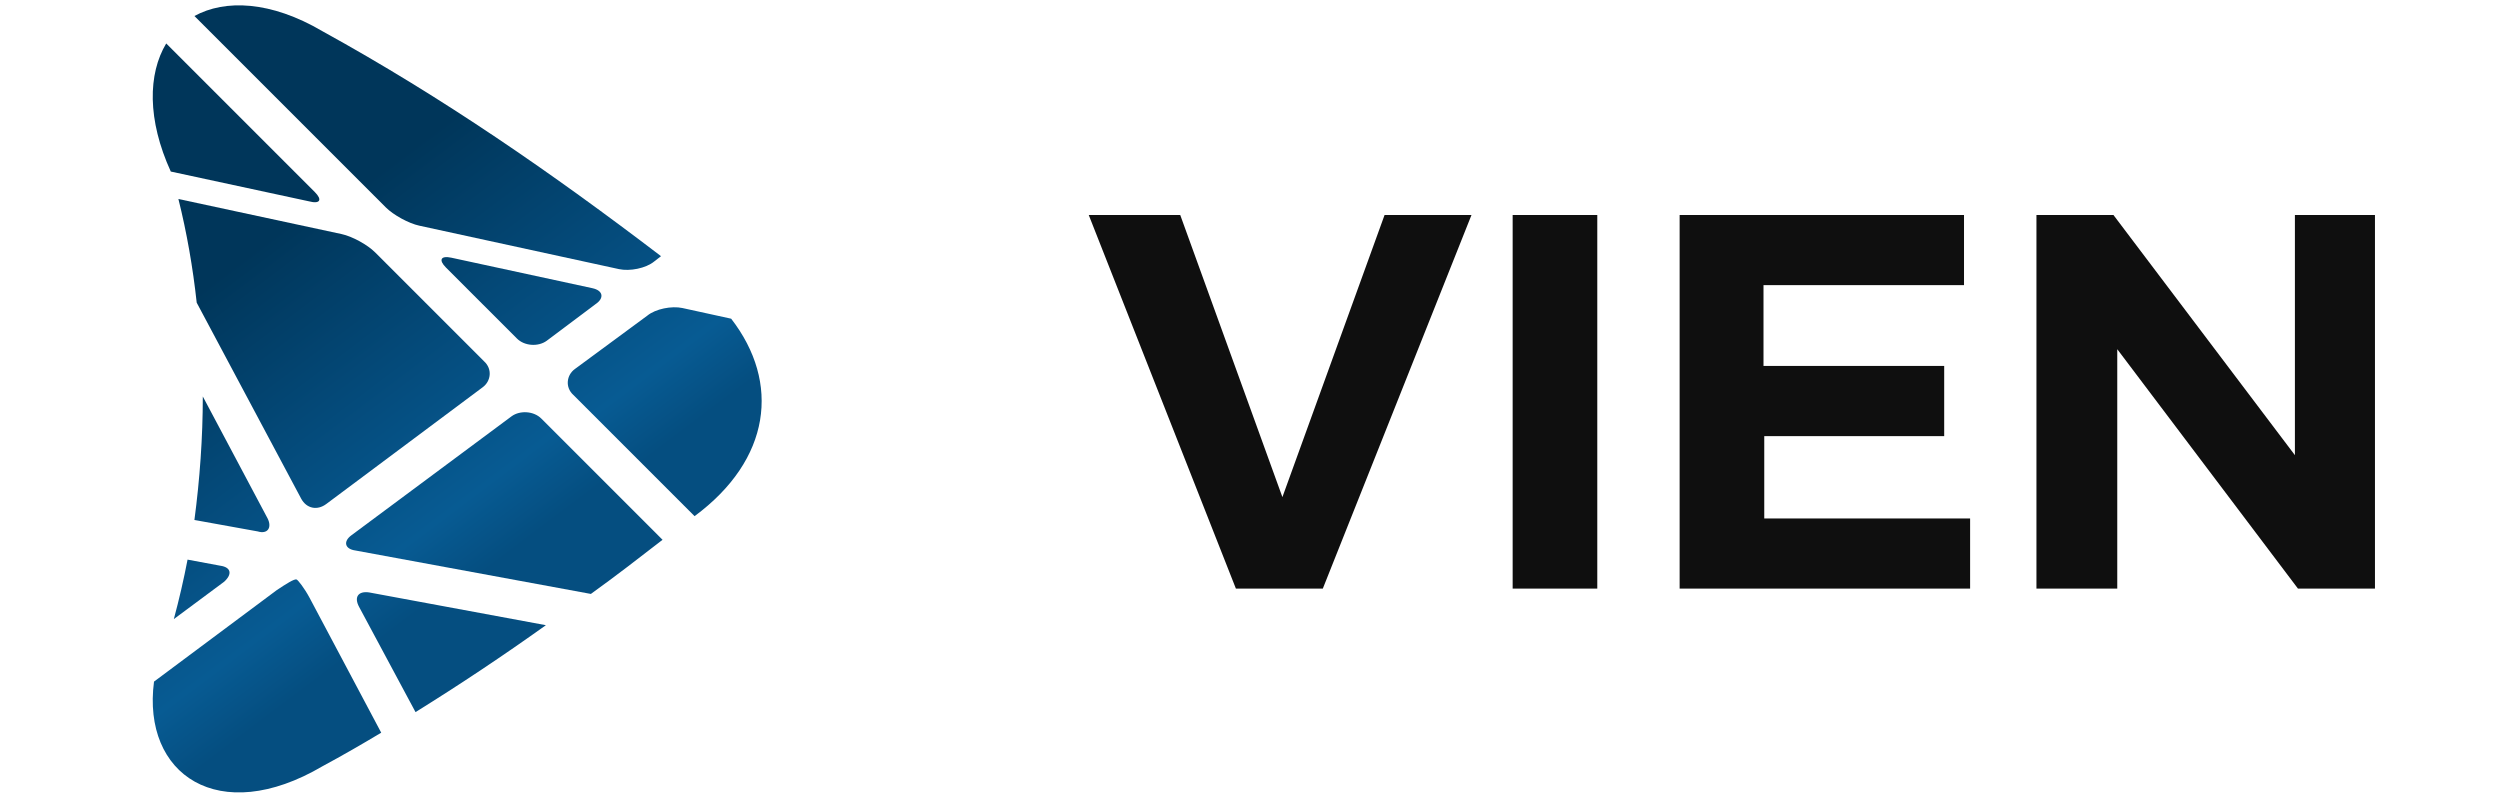
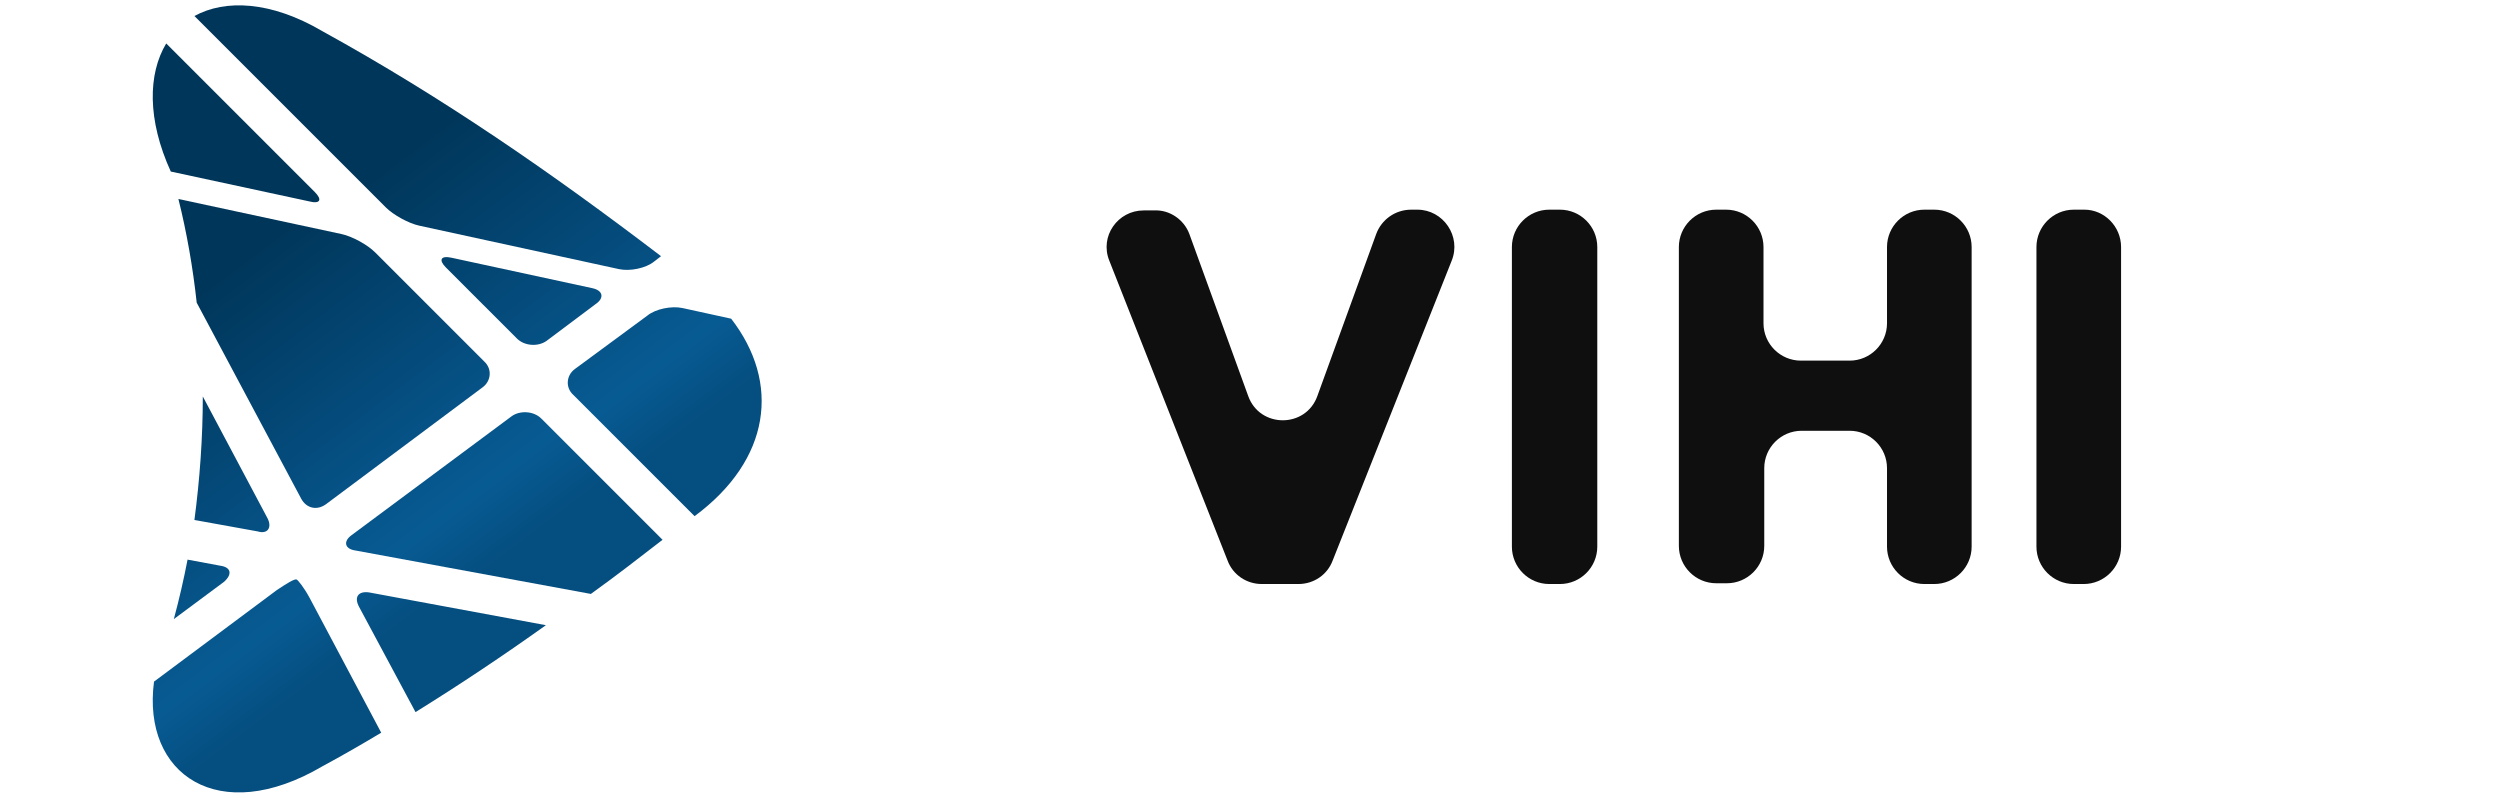
<svg xmlns="http://www.w3.org/2000/svg" version="1.1" id="Layer_1" x="0px" y="0px" viewBox="0 0 327.9 104.6" style="enable-background:new 0 0 327.9 104.6;" xml:space="preserve">
  <style type="text/css">
- 	.st0{fill:#0F0F0F;}
- 	.st1{fill:url(#SVGID_1_);}
- 	.st2{fill:url(#SVGID_2_);}
- 	.st3{fill:url(#SVGID_3_);}
- 	.st4{fill:url(#SVGID_4_);}
- 	.st5{fill:url(#SVGID_5_);}
- 	.st6{fill:url(#SVGID_6_);}
- 	.st7{fill:url(#SVGID_7_);}
- 	.st8{fill:url(#SVGID_8_);}
- 	.st9{fill:url(#SVGID_9_);}
- 	.st10{fill:url(#SVGID_10_);}
+ 	.st0{display:none;}
+ 	.st1{display:inline;fill:#0F0F0F;}
+ 	.st2{fill:url(#SVGID_1_);}
+ 	.st3{fill:url(#SVGID_2_);}
+ 	.st4{fill:url(#SVGID_3_);}
+ 	.st5{fill:url(#SVGID_4_);}
+ 	.st6{fill:url(#SVGID_5_);}
+ 	.st7{fill:url(#SVGID_6_);}
+ 	.st8{fill:url(#SVGID_7_);}
+ 	.st9{fill:url(#SVGID_8_);}
+ 	.st10{fill:url(#SVGID_9_);}
+ 	.st11{fill:url(#SVGID_10_);}
+ 	.st12{fill:#0F0F0F;}
</style>
-   <g>
-     <g>
-       <path class="st0" d="M154.8,28.2l13.4,37l13.4-37H193l-19.5,49h-11.4l-19.3-49C142.8,28.2,154.8,28.2,154.8,28.2z" />
-       <path class="st0" d="M209.5,28.2v49h-11.1v-49C198.4,28.2,209.5,28.2,209.5,28.2z" />
-       <path class="st0" d="M257.6,28.2v9.2h-26.3V48H255v9.2h-23.6V68h27v9.2h-38.1v-49C220.3,28.2,257.6,28.2,257.6,28.2z" />
-       <path class="st0" d="M277.2,28.2L301,59.7V28.2h10.5v49h-10.1l-23.7-31.4v31.4h-10.6v-49C267.1,28.2,277.2,28.2,277.2,28.2z" />
-     </g>
+   <g class="st0">
+     <path class="st1" d="M154.8,28.2l13.4,37l13.4-37H193l-19.5,49h-11.4l-19.3-49C142.8,28.2,154.8,28.2,154.8,28.2z" />
+     <path class="st1" d="M209.5,28.2v49h-11.1v-49C198.4,28.2,209.5,28.2,209.5,28.2z" />
+     <path class="st1" d="M257.6,28.2v9.2h-26.3V48H255v9.2h-23.6V68h27v9.2h-38.1v-49C220.3,28.2,257.6,28.2,257.6,28.2z" />
+     <path class="st1" d="M277.2,28.2L301,59.7V28.2h10.5v49h-10.1l-23.7-31.4v31.4h-10.6v-49C267.1,28.2,277.2,28.2,277.2,28.2z" />
  </g>
  <g>
-     <linearGradient id="SVGID_1_" gradientUnits="userSpaceOnUse" x1="10.595" y1="18.156" x2="65.265" y2="90.704">
+     <linearGradient id="SVGID_1_" gradientUnits="userSpaceOnUse" x1="10.627" y1="87.868" x2="65.296" y2="15.32" gradientTransform="matrix(1 0 0 -1 0 106)">
      <stop offset="0" style="stop-color:#00365A" />
      <stop offset="0.25" style="stop-color:#00365A" />
      <stop offset="0.571" style="stop-color:#054E80" />
      <stop offset="0.735" style="stop-color:#075B93" />
      <stop offset="0.839" style="stop-color:#054E80" />
      <stop offset="1" style="stop-color:#054E80" />
    </linearGradient>
-     <path class="st1" d="M47.1,79.6l7.4,13.8C60.3,89.8,66,86,71.6,82l-23.2-4.3C47,77.5,46.4,78.3,47.1,79.6z" />
-     <linearGradient id="SVGID_2_" gradientUnits="userSpaceOnUse" x1="-8.669" y1="35.617" x2="43.745" y2="105.173">
+     <path class="st2" d="M47.1,79.6l7.4,13.8C60.3,89.8,66,86,71.6,82l-23.2-4.3C47,77.5,46.4,78.3,47.1,79.6z" />
+     <linearGradient id="SVGID_2_" gradientUnits="userSpaceOnUse" x1="-8.679" y1="70.376" x2="43.735" y2="0.82" gradientTransform="matrix(1 0 0 -1 0 106)">
      <stop offset="0" style="stop-color:#00365A" />
      <stop offset="0.25" style="stop-color:#00365A" />
      <stop offset="0.571" style="stop-color:#054E80" />
      <stop offset="0.735" style="stop-color:#075B93" />
      <stop offset="0.839" style="stop-color:#054E80" />
      <stop offset="1" style="stop-color:#054E80" />
    </linearGradient>
-     <path class="st2" d="M38.9,76c-0.3-0.1-1.4,0.6-2.6,1.4l-16.1,12c-1.6,12.2,8.5,19.1,22.1,11.1c2.6-1.4,5.2-2.9,7.7-4.4l-9.4-17.7   C39.9,77.1,39.1,76.1,38.9,76z" />
-     <linearGradient id="SVGID_3_" gradientUnits="userSpaceOnUse" x1="48.801" y1="-1.955" x2="99.978" y2="65.959">
+     <path class="st3" d="M38.9,76c-0.3-0.1-1.4,0.6-2.6,1.4l-16.1,12c-1.6,12.2,8.5,19.1,22.1,11.1c2.6-1.4,5.2-2.9,7.7-4.4l-9.4-17.7   C39.9,77.1,39.1,76.1,38.9,76z" />
+     <linearGradient id="SVGID_3_" gradientUnits="userSpaceOnUse" x1="48.791" y1="107.948" x2="99.968" y2="40.034" gradientTransform="matrix(1 0 0 -1 0 106)">
      <stop offset="0" style="stop-color:#00365A" />
      <stop offset="0.25" style="stop-color:#00365A" />
      <stop offset="0.571" style="stop-color:#054E80" />
      <stop offset="0.735" style="stop-color:#075B93" />
      <stop offset="0.839" style="stop-color:#054E80" />
      <stop offset="1" style="stop-color:#054E80" />
    </linearGradient>
-     <path class="st3" d="M84.9,41.4l-9.5,7c-1.1,0.8-1.3,2.4-0.2,3.4l15.9,15.9c10-7.4,11.3-17.5,4.8-25.9l-6.4-1.4   C88.1,40.1,86,40.5,84.9,41.4z" />
-     <linearGradient id="SVGID_4_" gradientUnits="userSpaceOnUse" x1="23.411" y1="14.436" x2="75.439" y2="83.48">
+     <path class="st4" d="M84.9,41.4l-9.5,7c-1.1,0.8-1.3,2.4-0.2,3.4l15.9,15.9c10-7.4,11.3-17.5,4.8-25.9l-6.4-1.4   C88.1,40.1,86,40.5,84.9,41.4z" />
+     <linearGradient id="SVGID_4_" gradientUnits="userSpaceOnUse" x1="23.41" y1="91.563" x2="75.438" y2="22.519" gradientTransform="matrix(1 0 0 -1 0 106)">
      <stop offset="0" style="stop-color:#00365A" />
      <stop offset="0.25" style="stop-color:#00365A" />
      <stop offset="0.571" style="stop-color:#054E80" />
      <stop offset="0.735" style="stop-color:#075B93" />
      <stop offset="0.839" style="stop-color:#054E80" />
      <stop offset="1" style="stop-color:#054E80" />
    </linearGradient>
-     <path class="st4" d="M71,54.9c-1-1-2.8-1.1-3.9-0.3L46.1,70.2c-1.1,0.8-0.9,1.8,0.5,2l30.9,5.7c3.2-2.3,6.3-4.7,9.4-7.1L71,54.9z" />
-     <linearGradient id="SVGID_5_" gradientUnits="userSpaceOnUse" x1="41.303" y1="0.522" x2="94.374" y2="70.95">
+     <path class="st5" d="M71,54.9c-1-1-2.8-1.1-3.9-0.3l-21,15.6c-1.1,0.8-0.9,1.8,0.5,2l30.9,5.7c3.2-2.3,6.3-4.7,9.4-7.1L71,54.9z" />
+     <linearGradient id="SVGID_5_" gradientUnits="userSpaceOnUse" x1="41.309" y1="105.482" x2="94.38" y2="35.055" gradientTransform="matrix(1 0 0 -1 0 106)">
      <stop offset="0" style="stop-color:#00365A" />
      <stop offset="0.25" style="stop-color:#00365A" />
      <stop offset="0.571" style="stop-color:#054E80" />
      <stop offset="0.735" style="stop-color:#075B93" />
      <stop offset="0.839" style="stop-color:#054E80" />
      <stop offset="1" style="stop-color:#054E80" />
    </linearGradient>
-     <path class="st5" d="M77.7,37.8l-18.5-4c-1.4-0.3-1.7,0.3-0.7,1.3l9.3,9.3c1,1,2.8,1.1,3.9,0.3l6.4-4.8   C79.3,39.1,79.1,38.1,77.7,37.8z" />
-     <linearGradient id="SVGID_6_" gradientUnits="userSpaceOnUse" x1="24.093" y1="13.524" x2="76.617" y2="83.226">
+     <path class="st6" d="M77.7,37.8l-18.5-4c-1.4-0.3-1.7,0.3-0.7,1.3l9.3,9.3c1,1,2.8,1.1,3.9,0.3l6.4-4.8   C79.3,39.1,79.1,38.1,77.7,37.8z" />
+     <linearGradient id="SVGID_6_" gradientUnits="userSpaceOnUse" x1="24.092" y1="92.476" x2="76.617" y2="22.774" gradientTransform="matrix(1 0 0 -1 0 106)">
      <stop offset="0" style="stop-color:#00365A" />
      <stop offset="0.25" style="stop-color:#00365A" />
      <stop offset="0.571" style="stop-color:#054E80" />
      <stop offset="0.735" style="stop-color:#075B93" />
      <stop offset="0.839" style="stop-color:#054E80" />
      <stop offset="1" style="stop-color:#054E80" />
    </linearGradient>
-     <path class="st6" d="M41.3,25.2L21.8,5.7c-2.4,4-2.5,10,0.6,16.8l18.1,3.9C42,26.8,42.3,26.2,41.3,25.2z" />
-     <linearGradient id="SVGID_7_" gradientUnits="userSpaceOnUse" x1="2.325" y1="28.73" x2="53.967" y2="97.263">
+     <path class="st7" d="M41.3,25.2L21.8,5.7c-2.4,4-2.5,10,0.6,16.8l18.1,3.9C42,26.8,42.3,26.2,41.3,25.2z" />
+     <linearGradient id="SVGID_7_" gradientUnits="userSpaceOnUse" x1="2.38" y1="77.311" x2="54.023" y2="8.779" gradientTransform="matrix(1 0 0 -1 0 106)">
      <stop offset="0" style="stop-color:#00365A" />
      <stop offset="0.25" style="stop-color:#00365A" />
      <stop offset="0.571" style="stop-color:#054E80" />
      <stop offset="0.735" style="stop-color:#075B93" />
      <stop offset="0.839" style="stop-color:#054E80" />
      <stop offset="1" style="stop-color:#054E80" />
    </linearGradient>
-     <path class="st7" d="M35.1,68L26.6,52c0,5.4-0.4,10.9-1.1,16.2l8.3,1.5C35.1,70.1,35.7,69.2,35.1,68z" />
-     <linearGradient id="SVGID_8_" gradientUnits="userSpaceOnUse" x1="42.665" y1="7.043552e-02" x2="96.162" y2="71.063">
+     <path class="st8" d="M35.1,68l-8.5-16c0,5.4-0.4,10.9-1.1,16.2l8.3,1.5C35.1,70.1,35.7,69.2,35.1,68z" />
+     <linearGradient id="SVGID_8_" gradientUnits="userSpaceOnUse" x1="42.689" y1="105.948" x2="96.186" y2="34.955" gradientTransform="matrix(1 0 0 -1 0 106)">
      <stop offset="0" style="stop-color:#00365A" />
      <stop offset="0.25" style="stop-color:#00365A" />
      <stop offset="0.571" style="stop-color:#054E80" />
      <stop offset="0.735" style="stop-color:#075B93" />
      <stop offset="0.839" style="stop-color:#054E80" />
      <stop offset="1" style="stop-color:#054E80" />
    </linearGradient>
-     <path class="st8" d="M55,29.6l26.2,5.7c1.4,0.3,3.5-0.1,4.6-1l0.9-0.7C72.4,22.7,58.1,12.8,42.3,4.1c-6.8-4-12.8-4.2-16.8-2   l25.1,25.1C51.6,28.2,53.6,29.3,55,29.6z" />
-     <linearGradient id="SVGID_9_" gradientUnits="userSpaceOnUse" x1="-5.17" y1="36.09" x2="44.443" y2="101.928">
+     <path class="st9" d="M55,29.6l26.2,5.7c1.4,0.3,3.5-0.1,4.6-1l0.9-0.7C72.4,22.7,58.1,12.8,42.3,4.1c-6.8-4-12.8-4.2-16.8-2   l25.1,25.1C51.6,28.2,53.6,29.3,55,29.6z" />
+     <linearGradient id="SVGID_9_" gradientUnits="userSpaceOnUse" x1="-5.162" y1="69.916" x2="44.451" y2="4.077" gradientTransform="matrix(1 0 0 -1 0 106)">
      <stop offset="0" style="stop-color:#00365A" />
      <stop offset="0.25" style="stop-color:#00365A" />
      <stop offset="0.571" style="stop-color:#054E80" />
      <stop offset="0.735" style="stop-color:#075B93" />
      <stop offset="0.839" style="stop-color:#054E80" />
      <stop offset="1" style="stop-color:#054E80" />
    </linearGradient>
-     <path class="st9" d="M28.9,74.2l-4.3-0.8c-0.5,2.6-1.1,5.2-1.8,7.8l6.6-4.9C30.5,75.3,30.3,74.4,28.9,74.2z" />
-     <linearGradient id="SVGID_10_" gradientUnits="userSpaceOnUse" x1="20.644" y1="15.426" x2="72.499" y2="84.24">
+     <path class="st10" d="M28.9,74.2l-4.3-0.8c-0.5,2.6-1.1,5.2-1.8,7.8l6.6-4.9C30.5,75.3,30.3,74.4,28.9,74.2z" />
+     <linearGradient id="SVGID_10_" gradientUnits="userSpaceOnUse" x1="20.635" y1="90.567" x2="72.49" y2="21.753" gradientTransform="matrix(1 0 0 -1 0 106)">
      <stop offset="0" style="stop-color:#00365A" />
      <stop offset="0.25" style="stop-color:#00365A" />
      <stop offset="0.571" style="stop-color:#054E80" />
      <stop offset="0.735" style="stop-color:#075B93" />
      <stop offset="0.839" style="stop-color:#054E80" />
      <stop offset="1" style="stop-color:#054E80" />
    </linearGradient>
-     <path class="st10" d="M39.5,65.4c0.7,1.3,2.1,1.6,3.3,0.7l20.5-15.3c1.1-0.8,1.3-2.4,0.2-3.4L49.2,33.1c-1-1-3-2.1-4.4-2.4   l-21.4-4.6c1.1,4.4,1.9,9,2.4,13.6L39.5,65.4z" />
+     <path class="st11" d="M39.5,65.4c0.7,1.3,2.1,1.6,3.3,0.7l20.5-15.3c1.1-0.8,1.3-2.4,0.2-3.4L49.2,33.1c-1-1-3-2.1-4.4-2.4   l-21.4-4.6c1.1,4.4,1.9,9,2.4,13.6L39.5,65.4z" />
+   </g>
+   <g>
+     <path class="st12" d="M156,30.7l7.7,21.2c1.5,4.3,7.6,4.3,9.1,0l7.7-21.2c0.7-1.9,2.5-3.2,4.6-3.2h0.8c3.4,0,5.8,3.5,4.5,6.7   l-15.6,39.3c-0.7,1.9-2.5,3.1-4.5,3.1h-4.8c-2,0-3.8-1.2-4.5-3.1l-15.5-39.3c-1.3-3.2,1.1-6.6,4.5-6.6l1.4,0   C153.4,27.5,155.3,28.8,156,30.7z" />
+     <path class="st12" d="M209.5,32.4v39.3c0,2.7-2.2,4.9-4.9,4.9h-1.4c-2.7,0-4.9-2.2-4.9-4.9V32.4c0-2.7,2.2-4.9,4.9-4.9h1.4   C207.3,27.5,209.5,29.7,209.5,32.4z" />
+     <path class="st12" d="M226.4,27.5c2.7,0,4.9,2.2,4.9,4.9l0,4.3v5.7c0,2.7,2.2,4.9,4.9,4.9l6.4,0c2.7,0,4.9-2.2,4.9-4.9V32.4   c0-2.7,2.2-4.9,4.9-4.9l1.3,0c2.7,0,4.9,2.2,4.9,4.9v39.3c0,2.7-2.2,4.9-4.9,4.9l-1.3,0c-2.7,0-4.9-2.2-4.9-4.9V61.4   c0-2.7-2.2-4.9-4.9-4.9l-6.3,0c-2.7,0-4.9,2.2-4.9,4.9v5.9v4.3c0,2.7-2.2,4.9-4.9,4.9l-1.4,0c-2.7,0-4.9-2.2-4.9-4.9V32.4   c0-2.7,2.2-4.9,4.9-4.9L226.4,27.5z" />
+     <path class="st12" d="M278.2,32.4v39.3c0,2.7-2.2,4.9-4.9,4.9H272c-2.7,0-4.9-2.2-4.9-4.9V32.4c0-2.7,2.2-4.9,4.9-4.9h1.4   C276,27.5,278.2,29.7,278.2,32.4z" />
  </g>
</svg>
